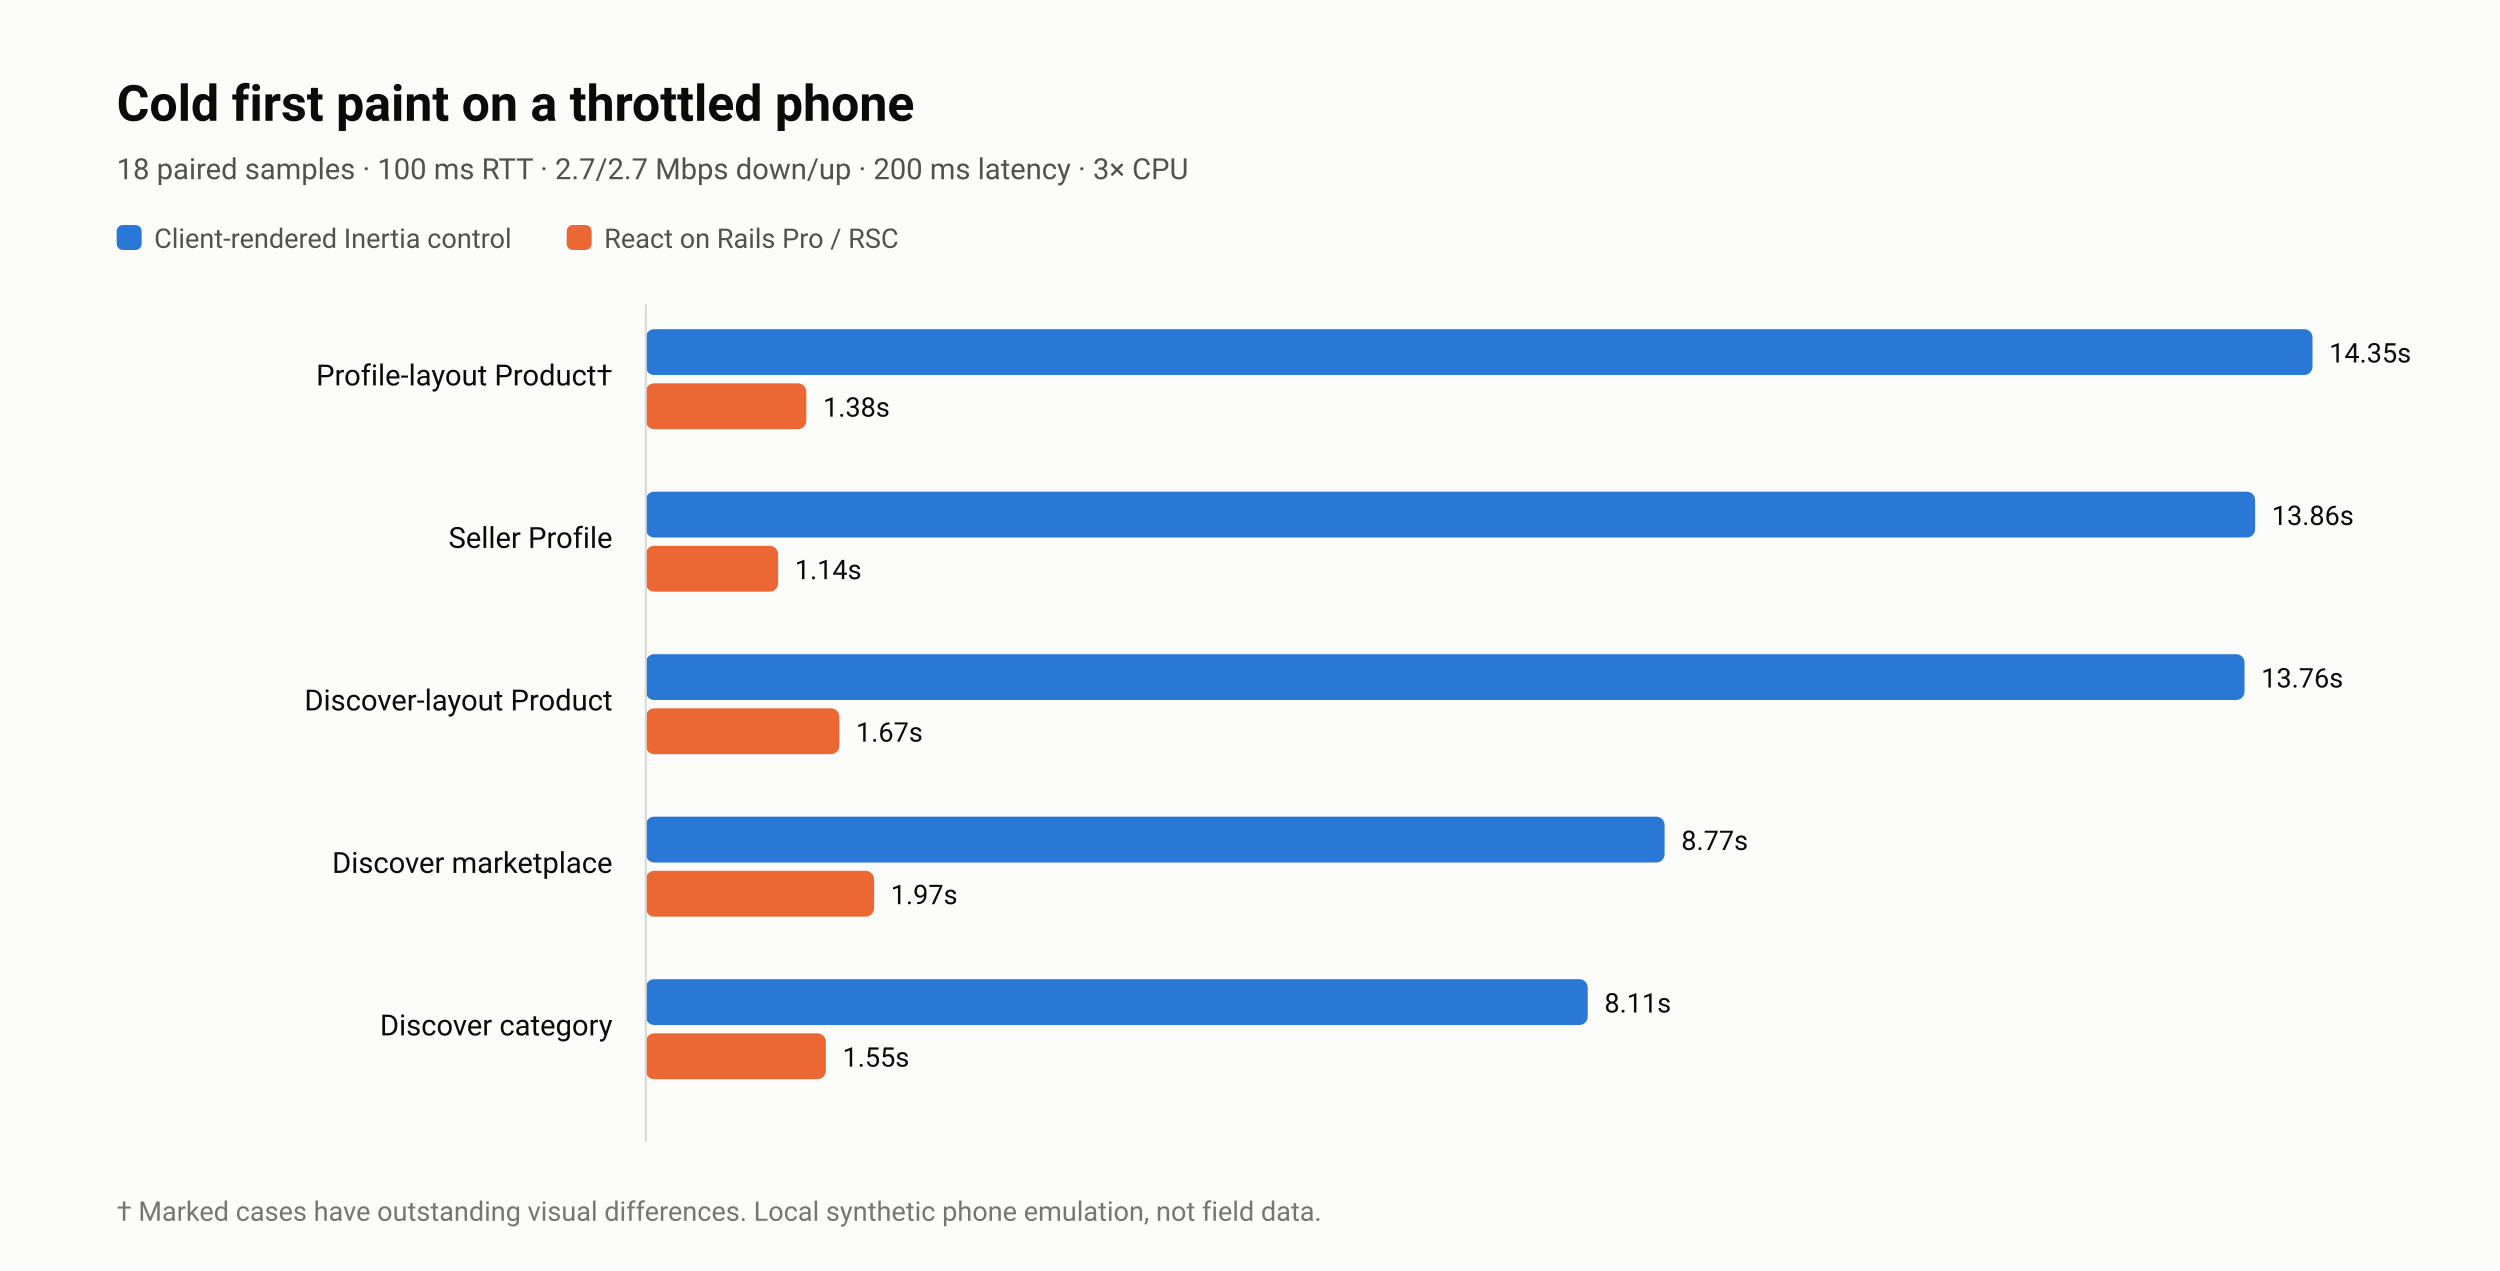
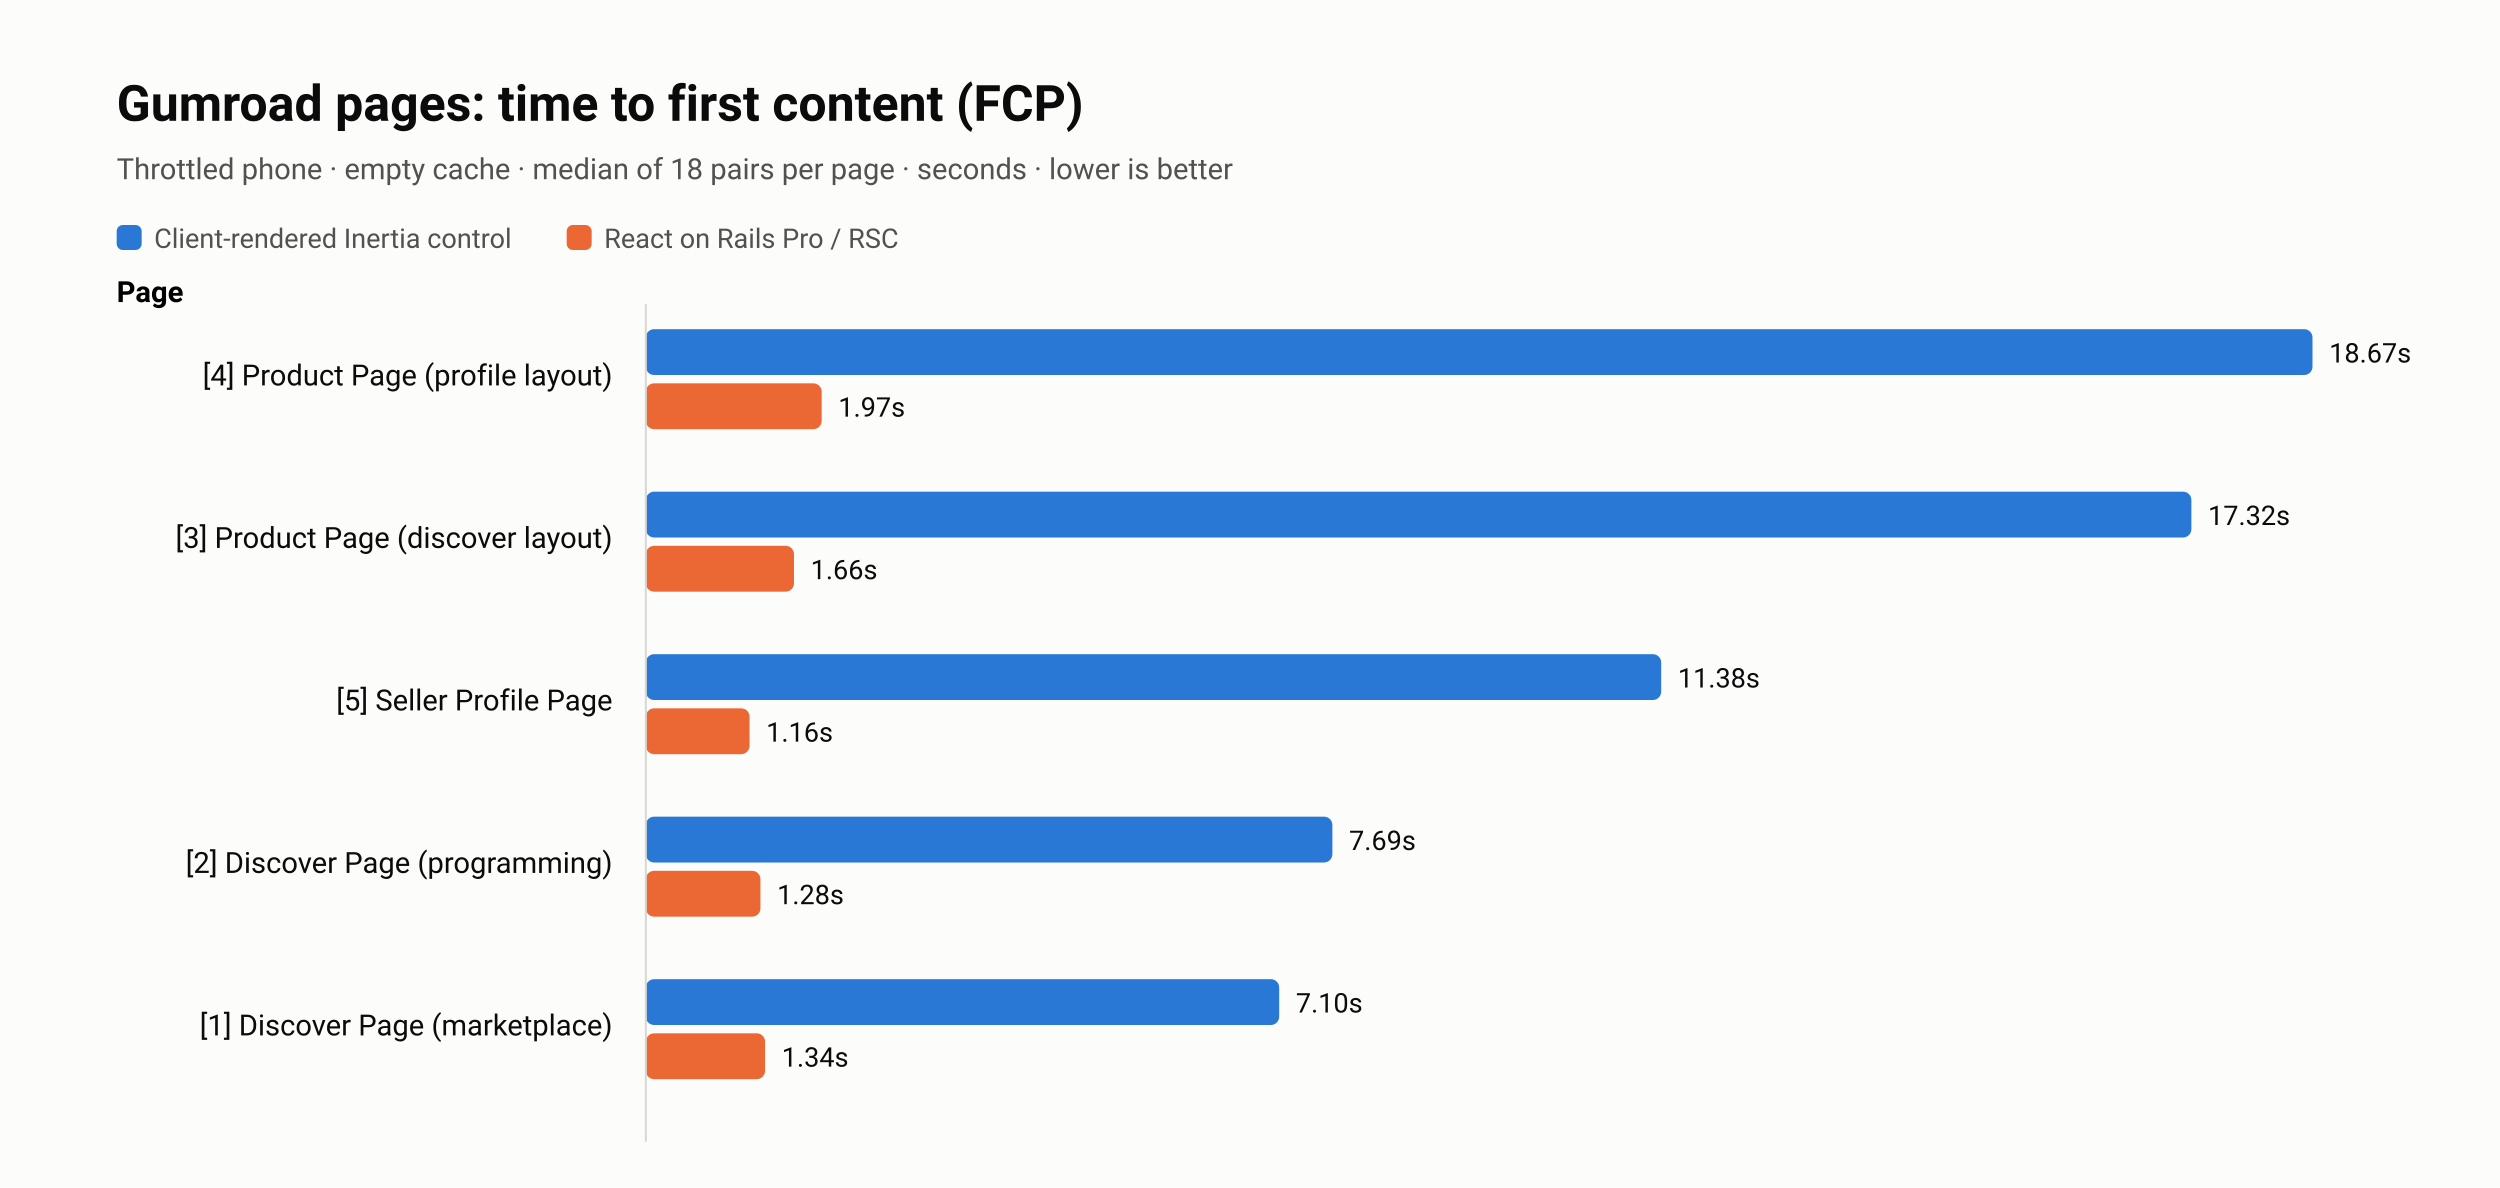
- <svg xmlns="http://www.w3.org/2000/svg" viewBox="0 0 1200 610" font-family="ui-sans-serif,-apple-system,'Segoe UI',Roboto,Helvetica,Arial,sans-serif" role="img" aria-labelledby="title description">
-   <rect width="1200" height="610" fill="#fcfcfb" />
-   <text x="56" y="58" font-size="24" font-weight="650" fill="#0b0b0b">Cold first paint on a throttled phone</text>
-   <text x="56" y="86" font-size="14" fill="#52514e">18 paired samples · 100 ms RTT · 2.7/2.7 Mbps down/up · 200 ms latency · 3× CPU</text>
+ <svg xmlns="http://www.w3.org/2000/svg" viewBox="0 0 1200 570" font-family="ui-sans-serif,-apple-system,'Segoe UI',Roboto,Helvetica,Arial,sans-serif" role="img" aria-labelledby="title description">
+   <rect width="1200" height="570" fill="#fcfcfb" />
+   <text x="56" y="58" font-size="24" font-weight="650" fill="#0b0b0b">Gumroad pages: time to first content (FCP)</text>
+   <text x="56" y="86" font-size="14" fill="#52514e">Throttled phone · empty cache · median of 18 pairs per page · seconds · lower is better</text>
+   <text x="56" y="145" font-size="14" font-weight="650">Page</text>
  <rect x="56" y="108" width="12" height="12" rx="3" fill="#2a78d6" />
  <text x="74" y="119" font-size="13" fill="#52514e">Client-rendered Inertia control</text>
  <rect x="272" y="108" width="12" height="12" rx="3" fill="#eb6834" />
  <text x="290" y="119" font-size="13" fill="#52514e">React on Rails Pro / RSC</text>
-   <text x="294" y="185" font-size="14" fill="#0b0b0b" text-anchor="end">Profile-layout Product†</text>
+   <text x="294" y="185" font-size="14" fill="#0b0b0b" text-anchor="end">[4] Product Page (profile layout)</text>
  <rect x="310" y="158" width="800" height="22" rx="4" fill="#2a78d6" />
-   <text x="1118" y="174" font-size="13" fill="#0b0b0b">14.35s</text>
-   <rect x="310" y="184" width="77.051" height="22" rx="4" fill="#eb6834" />
-   <text x="395.051" y="200" font-size="13" fill="#0b0b0b">1.38s</text>
-   <text x="294" y="263" font-size="14" fill="#0b0b0b" text-anchor="end">Seller Profile</text>
-   <rect x="310" y="236" width="772.458" height="22" rx="4" fill="#2a78d6" />
-   <text x="1090.458" y="252" font-size="13" fill="#0b0b0b">13.86s</text>
-   <rect x="310" y="262" width="63.503" height="22" rx="4" fill="#eb6834" />
-   <text x="381.503" y="278" font-size="13" fill="#0b0b0b">1.14s</text>
-   <text x="294" y="341" font-size="14" fill="#0b0b0b" text-anchor="end">Discover-layout Product</text>
-   <rect x="310" y="314" width="767.384" height="22" rx="4" fill="#2a78d6" />
-   <text x="1085.384" y="330" font-size="13" fill="#0b0b0b">13.76s</text>
-   <rect x="310" y="340" width="92.885" height="22" rx="4" fill="#eb6834" />
-   <text x="410.885" y="356" font-size="13" fill="#0b0b0b">1.67s</text>
-   <text x="294" y="419" font-size="14" fill="#0b0b0b" text-anchor="end">Discover marketplace</text>
-   <rect x="310" y="392" width="489.01" height="22" rx="4" fill="#2a78d6" />
-   <text x="807.01" y="408" font-size="13" fill="#0b0b0b">8.77s</text>
-   <rect x="310" y="418" width="109.555" height="22" rx="4" fill="#eb6834" />
-   <text x="427.555" y="434" font-size="13" fill="#0b0b0b">1.97s</text>
-   <text x="294" y="497" font-size="14" fill="#0b0b0b" text-anchor="end">Discover category</text>
-   <rect x="310" y="470" width="452.101" height="22" rx="4" fill="#2a78d6" />
-   <text x="770.101" y="486" font-size="13" fill="#0b0b0b">8.11s</text>
-   <rect x="310" y="496" width="86.417" height="22" rx="4" fill="#eb6834" />
-   <text x="404.417" y="512" font-size="13" fill="#0b0b0b">1.55s</text>
+   <text x="1118" y="174" font-size="13" fill="#0b0b0b">18.67s</text>
+   <rect x="310" y="184" width="84.4" height="22" rx="4" fill="#eb6834" />
+   <text x="402.4" y="200" font-size="13" fill="#0b0b0b">1.97s</text>
+   <text x="294" y="263" font-size="14" fill="#0b0b0b" text-anchor="end">[3] Product Page (discover layout)</text>
+   <rect x="310" y="236" width="741.863" height="22" rx="4" fill="#2a78d6" />
+   <text x="1059.863" y="252" font-size="13" fill="#0b0b0b">17.32s</text>
+   <rect x="310" y="262" width="71.119" height="22" rx="4" fill="#eb6834" />
+   <text x="389.119" y="278" font-size="13" fill="#0b0b0b">1.66s</text>
+   <text x="294" y="341" font-size="14" fill="#0b0b0b" text-anchor="end">[5] Seller Profile Page</text>
+   <rect x="310" y="314" width="487.377" height="22" rx="4" fill="#2a78d6" />
+   <text x="805.377" y="330" font-size="13" fill="#0b0b0b">11.38s</text>
+   <rect x="310" y="340" width="49.783" height="22" rx="4" fill="#eb6834" />
+   <text x="367.783" y="356" font-size="13" fill="#0b0b0b">1.16s</text>
+   <text x="294" y="419" font-size="14" fill="#0b0b0b" text-anchor="end">[2] Discover Page (programming)</text>
+   <rect x="310" y="392" width="329.545" height="22" rx="4" fill="#2a78d6" />
+   <text x="647.545" y="408" font-size="13" fill="#0b0b0b">7.69s</text>
+   <rect x="310" y="418" width="55.01" height="22" rx="4" fill="#eb6834" />
+   <text x="373.01" y="434" font-size="13" fill="#0b0b0b">1.28s</text>
+   <text x="294" y="497" font-size="14" fill="#0b0b0b" text-anchor="end">[1] Discover Page (marketplace)</text>
+   <rect x="310" y="470" width="304.011" height="22" rx="4" fill="#2a78d6" />
+   <text x="622.011" y="486" font-size="13" fill="#0b0b0b">7.10s</text>
+   <rect x="310" y="496" width="57.238" height="22" rx="4" fill="#eb6834" />
+   <text x="375.238" y="512" font-size="13" fill="#0b0b0b">1.34s</text>
  <line x1="310" y1="146" x2="310" y2="548" stroke="#d8d7d3" />
-   <text x="56" y="586" font-size="13" fill="#777570">† Marked cases have outstanding visual differences. Local synthetic phone emulation, not field data.</text>
</svg>
